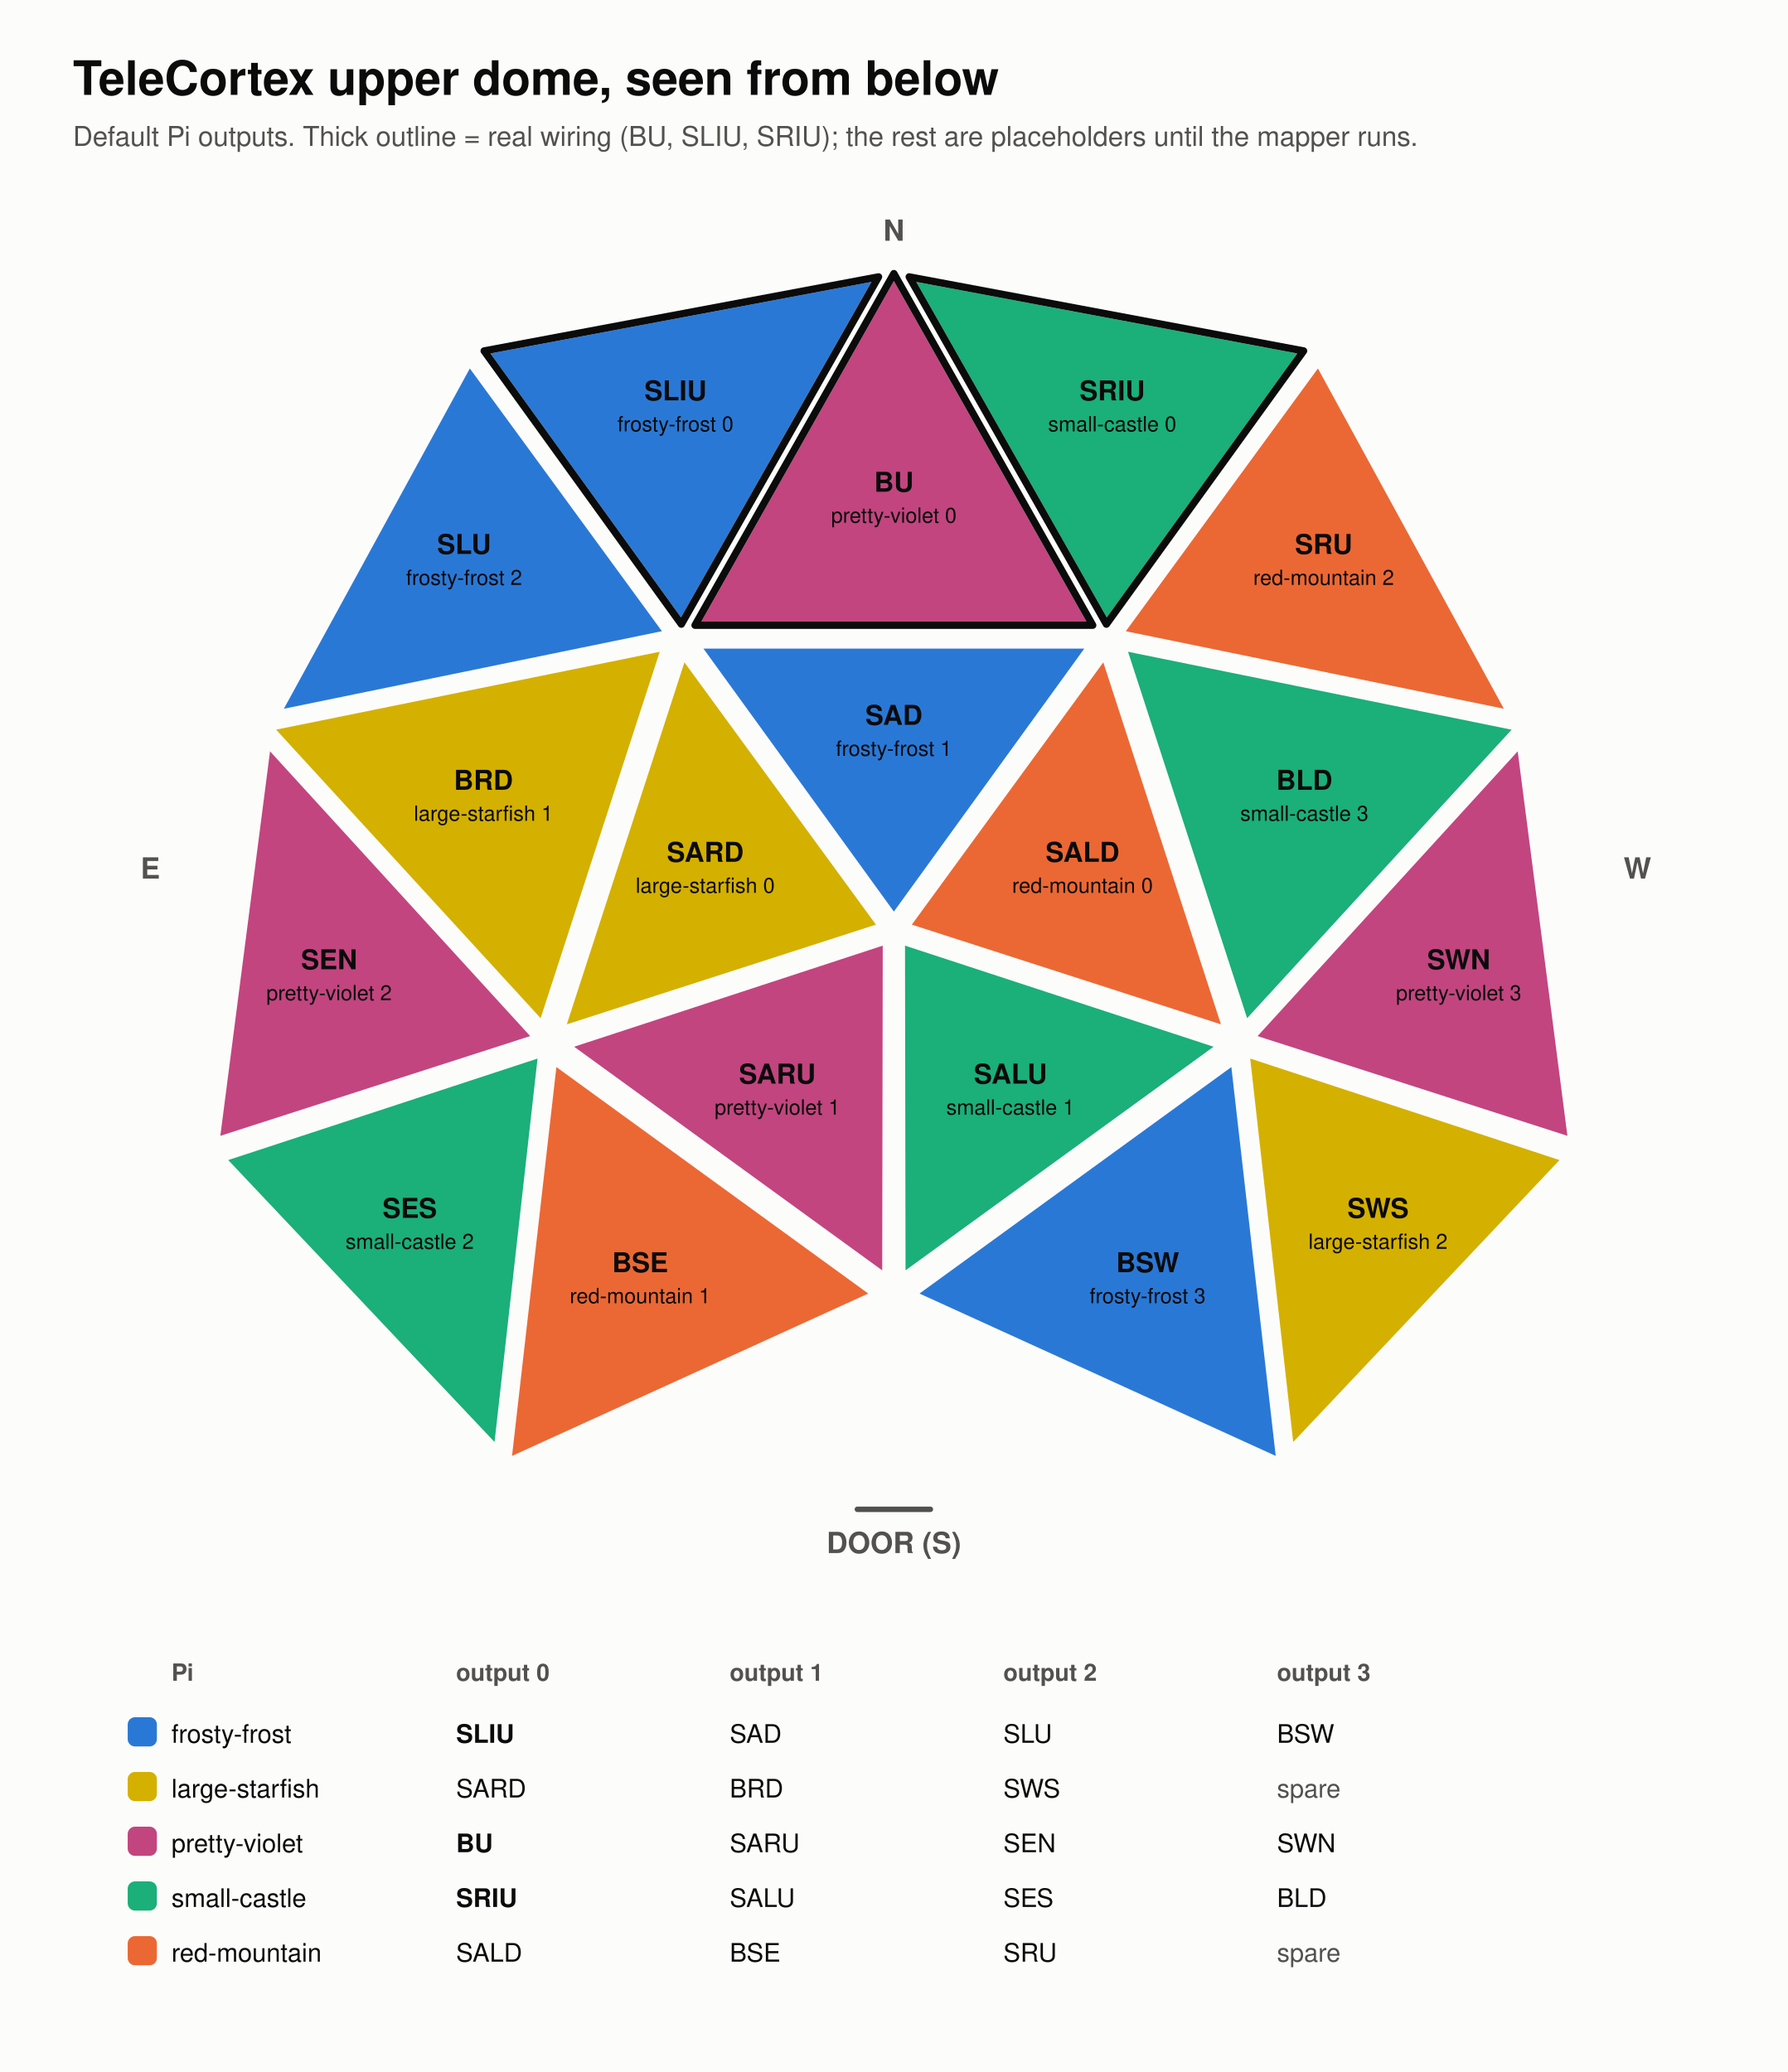
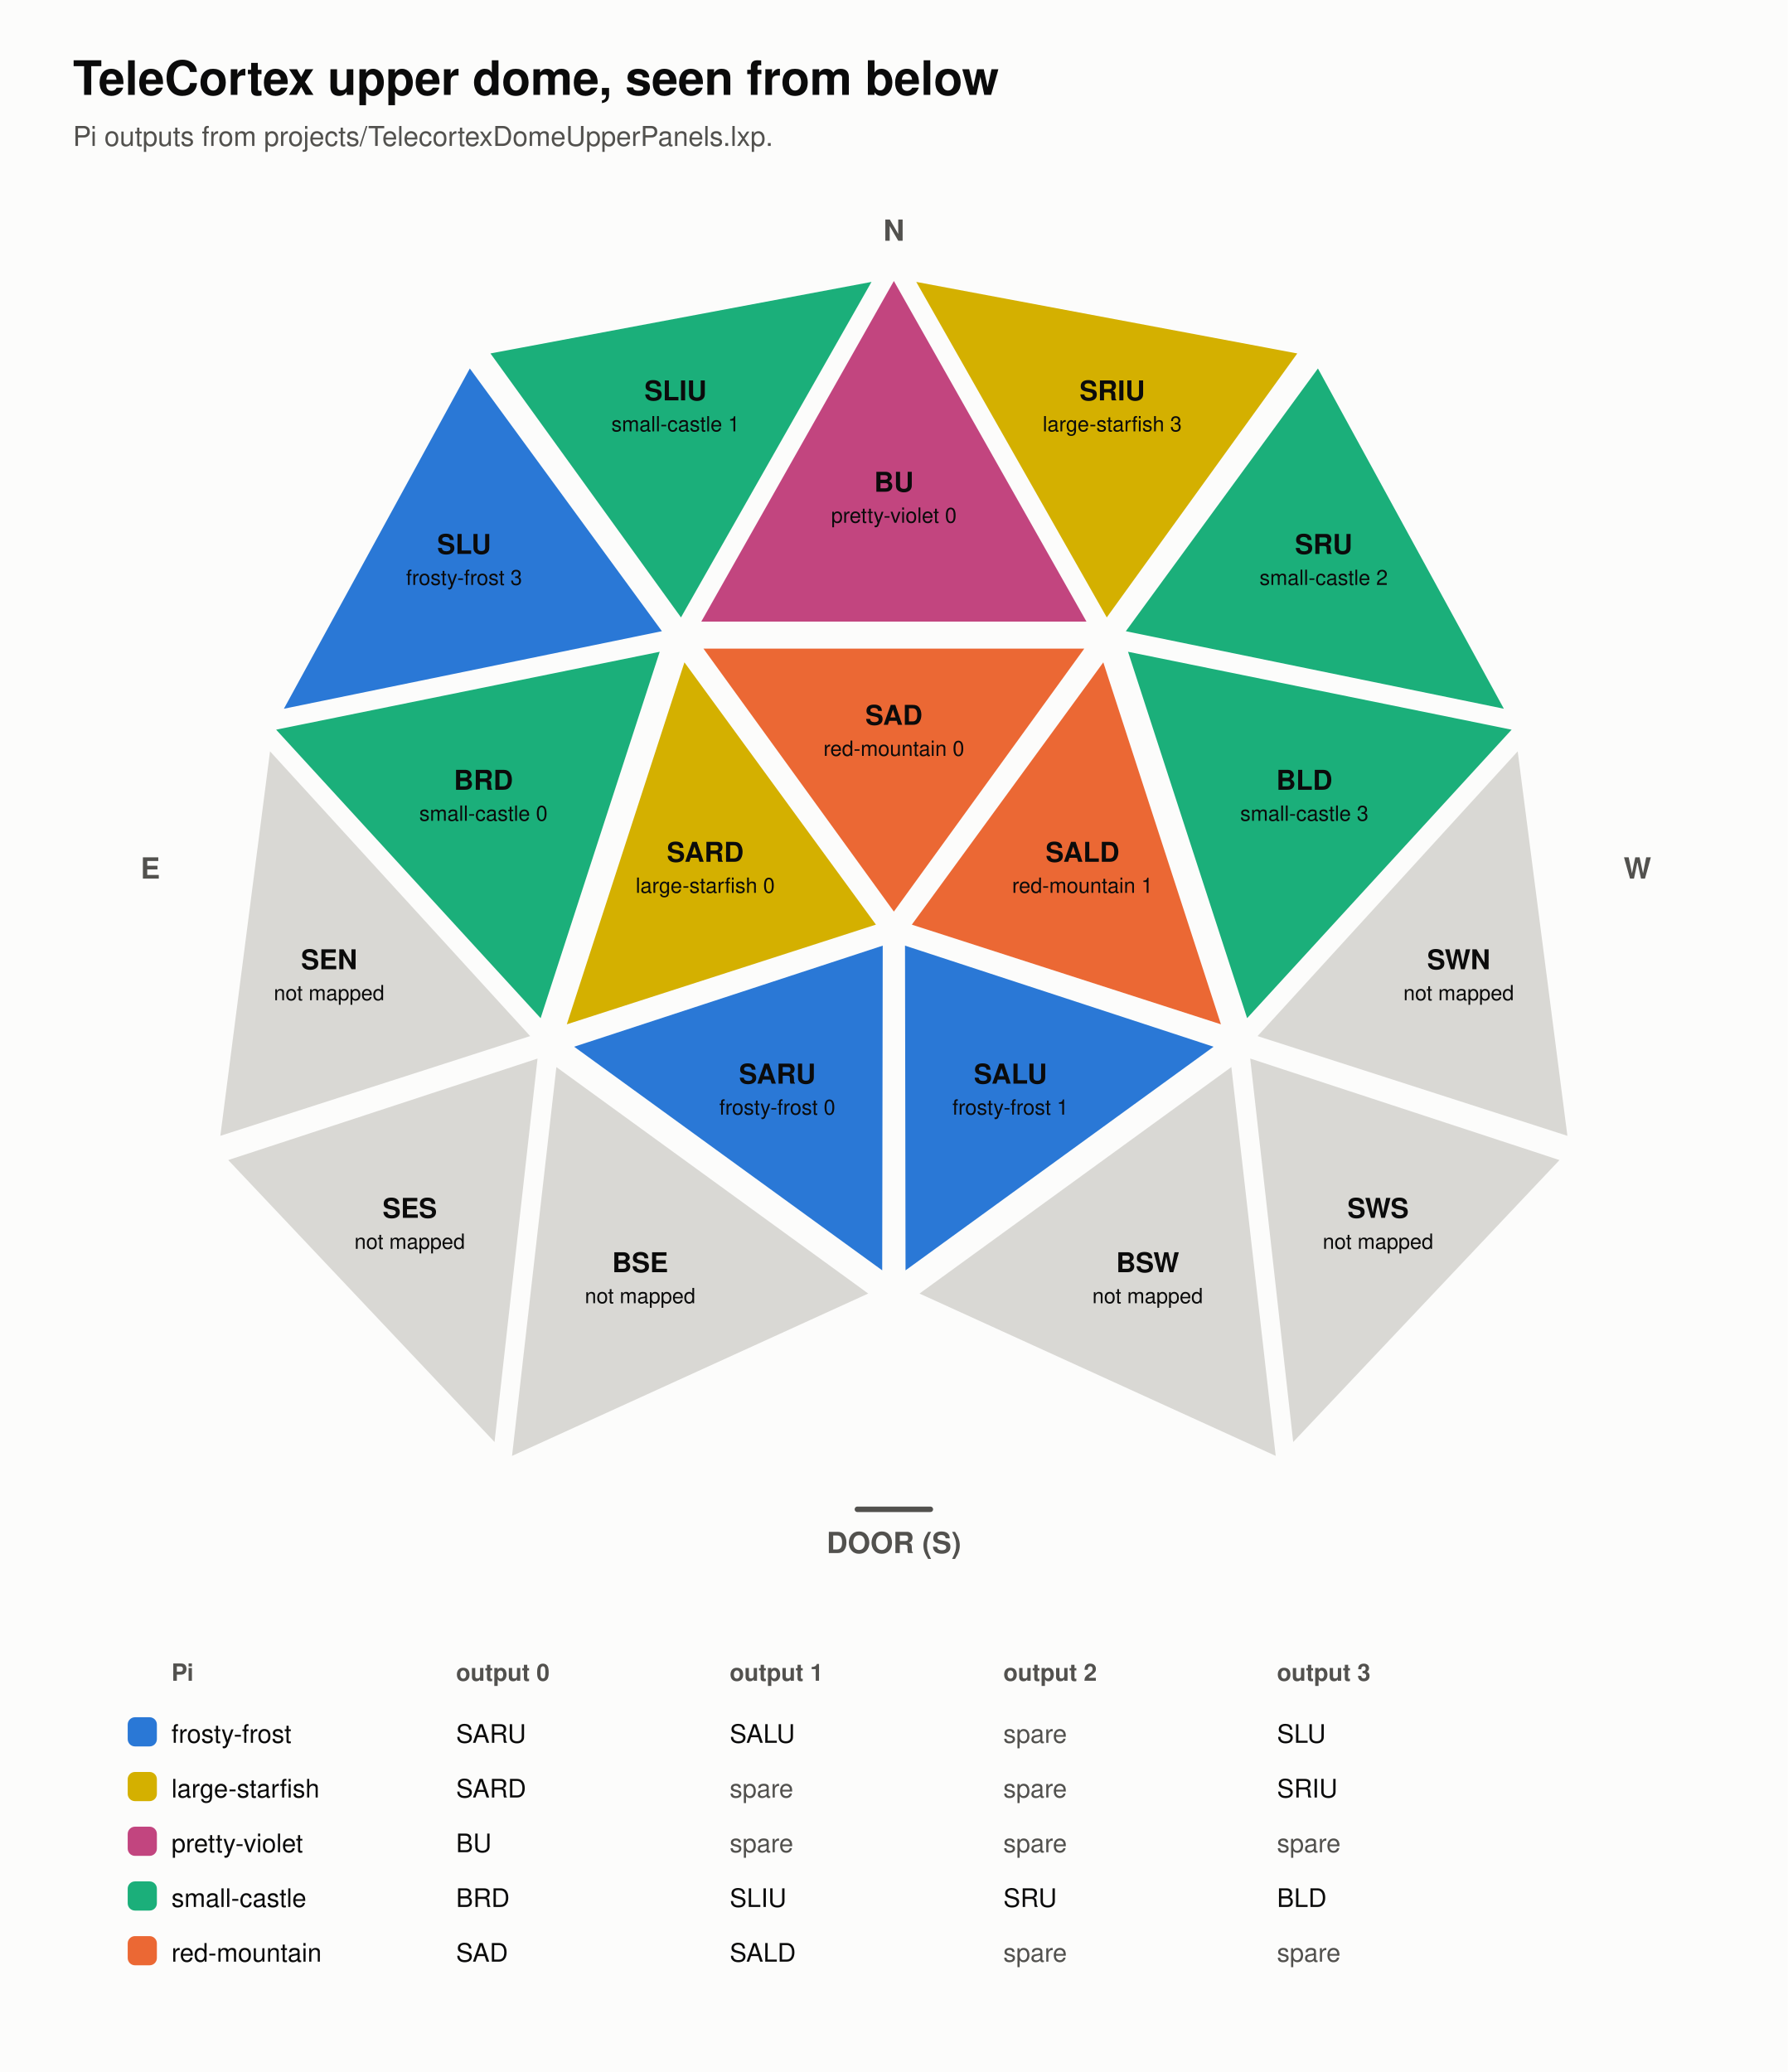
<svg xmlns="http://www.w3.org/2000/svg" viewBox="0 0 980 1136" width="980" height="1136" font-family="-apple-system, 'Segoe UI', Helvetica, Arial, sans-serif">
  <style>
    .title { font-size: 26px; font-weight: 700; fill: #0b0b0b; }
    .subtitle { font-size: 15px; fill: #52514e; }
    .panel { font-size: 15px; font-weight: 700; fill: #0b0b0b; text-anchor: middle; }
    .output { font-size: 11.5px; fill: #0b0b0b; text-anchor: middle; }
    .compass { font-size: 16px; font-weight: 700; fill: #52514e; text-anchor: middle; }
    .header { font-size: 13px; font-weight: 700; fill: #52514e; }
    .cell { font-size: 14px; fill: #0b0b0b; }
    .spare { fill: #52514e; }
  </style>
  <rect width="980" height="1136" fill="#fcfcfb" />
  <text x="40" y="52" class="title">TeleCortex upper dome, seen from below</text>
-   <text x="40" y="80" class="subtitle">Default Pi outputs. Thick outline = real wiring (BU, SLIU, SRIU); the rest are placeholders until the mapper runs.</text>
+   <text x="40" y="80" class="subtitle">Pi outputs from projects/TelecortexDomeUpperPanels.lxp.</text>
  <text x="490" y="132" class="compass">N</text>
  <text x="82.4" y="481.7" class="compass">E</text>
  <text x="897.6" y="481.7" class="compass">W</text>
  <path d="M 470.0 827.5 h 40" stroke="#52514e" stroke-width="3" stroke-linecap="round" />
  <text x="490.0" y="851.5" class="compass">DOOR (S)</text>
  <g>
-     <polygon points="490.0,503.2 381.7,353.6 598.3,353.6" fill="#2a78d6" stroke="#fcfcfb" stroke-width="4" stroke-linejoin="round" />
+     <polygon points="490.0,503.2 381.7,353.6 598.3,353.6" fill="#eb6834" stroke="#fcfcfb" stroke-width="4" stroke-linejoin="round" />
    <text x="490.0" y="397.4" class="panel">SAD</text>
-     <text x="490.0" y="414.4" class="output">frosty-frost 1</text>
+     <text x="490.0" y="414.4" class="output">red-mountain 0</text>
  </g>
  <g>
    <polygon points="483.4,508.0 307.6,564.7 374.5,358.8" fill="#d4b000" stroke="#fcfcfb" stroke-width="4" stroke-linejoin="round" />
    <text x="386.6" y="472.5" class="panel">SARD</text>
    <text x="386.6" y="489.5" class="output">large-starfish 0</text>
  </g>
  <g>
-     <polygon points="485.9,515.7 485.6,700.4 310.4,573.2" fill="#c2457f" stroke="#fcfcfb" stroke-width="4" stroke-linejoin="round" />
+     <polygon points="485.9,515.7 485.6,700.4 310.4,573.2" fill="#2a78d6" stroke="#fcfcfb" stroke-width="4" stroke-linejoin="round" />
    <text x="426.1" y="594.1" class="panel">SARU</text>
-     <text x="426.1" y="611.1" class="output">pretty-violet 1</text>
+     <text x="426.1" y="611.1" class="output">frosty-frost 0</text>
  </g>
  <g>
-     <polygon points="494.1,515.7 669.6,573.2 494.4,700.4" fill="#1baf7a" stroke="#fcfcfb" stroke-width="4" stroke-linejoin="round" />
+     <polygon points="494.1,515.7 669.6,573.2 494.4,700.4" fill="#2a78d6" stroke="#fcfcfb" stroke-width="4" stroke-linejoin="round" />
    <text x="553.9" y="594.1" class="panel">SALU</text>
-     <text x="553.9" y="611.1" class="output">small-castle 1</text>
+     <text x="553.9" y="611.1" class="output">frosty-frost 1</text>
  </g>
  <g>
    <polygon points="496.6,508.0 605.5,358.8 672.4,564.7" fill="#eb6834" stroke="#fcfcfb" stroke-width="4" stroke-linejoin="round" />
    <text x="593.4" y="472.5" class="panel">SALD</text>
-     <text x="593.4" y="489.5" class="output">red-mountain 0</text>
+     <text x="593.4" y="489.5" class="output">red-mountain 1</text>
  </g>
  <g>
    <polygon points="490.0,150.0 599.0,342.8 381.0,342.8" fill="#c2457f" stroke="#fcfcfb" stroke-width="4" stroke-linejoin="round" />
-     <polygon points="490.0,150.0 599.0,342.8 381.0,342.8" fill="none" stroke="#0b0b0b" stroke-width="4" stroke-linejoin="round" />
    <text x="490.0" y="269.6" class="panel">BU</text>
    <text x="490.0" y="286.6" class="output">pretty-violet 0</text>
  </g>
  <g>
-     <polygon points="265.4,192.4 481.6,151.8 373.5,342.2" fill="#2a78d6" stroke="#fcfcfb" stroke-width="4" stroke-linejoin="round" />
-     <polygon points="265.4,192.4 481.6,151.8 373.5,342.2" fill="none" stroke="#0b0b0b" stroke-width="4" stroke-linejoin="round" />
+     <polygon points="265.4,192.4 481.6,151.8 373.5,342.2" fill="#1baf7a" stroke="#fcfcfb" stroke-width="4" stroke-linejoin="round" />
    <text x="370.3" y="219.5" class="panel">SLIU</text>
-     <text x="370.3" y="236.5" class="output">frosty-frost 0</text>
+     <text x="370.3" y="236.5" class="output">small-castle 1</text>
  </g>
  <g>
    <polygon points="257.3,198.3 366.3,347.4 151.8,391.4" fill="#2a78d6" stroke="#fcfcfb" stroke-width="4" stroke-linejoin="round" />
    <text x="254.4" y="303.7" class="panel">SLU</text>
-     <text x="254.4" y="320.7" class="output">frosty-frost 2</text>
+     <text x="254.4" y="320.7" class="output">frosty-frost 3</text>
  </g>
  <g>
-     <polygon points="147.5,398.8 364.6,354.7 297.2,562.1" fill="#d4b000" stroke="#fcfcfb" stroke-width="4" stroke-linejoin="round" />
+     <polygon points="147.5,398.8 364.6,354.7 297.2,562.1" fill="#1baf7a" stroke="#fcfcfb" stroke-width="4" stroke-linejoin="round" />
    <text x="265.0" y="433.0" class="panel">BRD</text>
-     <text x="265.0" y="450.0" class="output">large-starfish 1</text>
+     <text x="265.0" y="450.0" class="output">small-castle 0</text>
  </g>
  <g>
-     <polygon points="118.4,625.6 146.6,407.4 294.2,569.0" fill="#c2457f" stroke="#fcfcfb" stroke-width="4" stroke-linejoin="round" />
+     <polygon points="118.4,625.6 146.6,407.4 294.2,569.0" fill="#d9d8d4" stroke="#fcfcfb" stroke-width="4" stroke-linejoin="round" />
    <text x="180.4" y="531.4" class="panel">SEN</text>
-     <text x="180.4" y="548.4" class="output">pretty-violet 2</text>
+     <text x="180.4" y="548.4" class="output">not mapped</text>
  </g>
  <g>
-     <polygon points="121.5,635.1 297.0,577.5 272.6,795.1" fill="#1baf7a" stroke="#fcfcfb" stroke-width="4" stroke-linejoin="round" />
+     <polygon points="121.5,635.1 297.0,577.5 272.6,795.1" fill="#d9d8d4" stroke="#fcfcfb" stroke-width="4" stroke-linejoin="round" />
    <text x="224.6" y="667.7" class="panel">SES</text>
-     <text x="224.6" y="684.7" class="output">small-castle 2</text>
+     <text x="224.6" y="684.7" class="output">not mapped</text>
  </g>
  <g>
-     <polygon points="278.3,801.5 303.4,581.4 479.9,709.6" fill="#eb6834" stroke="#fcfcfb" stroke-width="4" stroke-linejoin="round" />
+     <polygon points="278.3,801.5 303.4,581.4 479.9,709.6" fill="#d9d8d4" stroke="#fcfcfb" stroke-width="4" stroke-linejoin="round" />
    <text x="350.9" y="697.5" class="panel">BSE</text>
-     <text x="350.9" y="714.5" class="output">red-mountain 1</text>
+     <text x="350.9" y="714.5" class="output">not mapped</text>
  </g>
  <g>
-     <polygon points="701.7,801.5 500.1,709.6 676.6,581.4" fill="#2a78d6" stroke="#fcfcfb" stroke-width="4" stroke-linejoin="round" />
+     <polygon points="701.7,801.5 500.1,709.6 676.6,581.4" fill="#d9d8d4" stroke="#fcfcfb" stroke-width="4" stroke-linejoin="round" />
    <text x="629.1" y="697.5" class="panel">BSW</text>
-     <text x="629.1" y="714.5" class="output">frosty-frost 3</text>
+     <text x="629.1" y="714.5" class="output">not mapped</text>
  </g>
  <g>
-     <polygon points="858.5,635.1 707.4,795.1 683.0,577.5" fill="#d4b000" stroke="#fcfcfb" stroke-width="4" stroke-linejoin="round" />
+     <polygon points="858.5,635.1 707.4,795.1 683.0,577.5" fill="#d9d8d4" stroke="#fcfcfb" stroke-width="4" stroke-linejoin="round" />
    <text x="755.4" y="667.7" class="panel">SWS</text>
-     <text x="755.4" y="684.7" class="output">large-starfish 2</text>
+     <text x="755.4" y="684.7" class="output">not mapped</text>
  </g>
  <g>
-     <polygon points="861.6,625.6 685.8,569.0 833.4,407.4" fill="#c2457f" stroke="#fcfcfb" stroke-width="4" stroke-linejoin="round" />
+     <polygon points="861.6,625.6 685.8,569.0 833.4,407.4" fill="#d9d8d4" stroke="#fcfcfb" stroke-width="4" stroke-linejoin="round" />
    <text x="799.6" y="531.4" class="panel">SWN</text>
-     <text x="799.6" y="548.4" class="output">pretty-violet 3</text>
+     <text x="799.6" y="548.4" class="output">not mapped</text>
  </g>
  <g>
    <polygon points="832.5,398.8 682.8,562.1 615.4,354.7" fill="#1baf7a" stroke="#fcfcfb" stroke-width="4" stroke-linejoin="round" />
    <text x="715.0" y="433.0" class="panel">BLD</text>
    <text x="715.0" y="450.0" class="output">small-castle 3</text>
  </g>
  <g>
-     <polygon points="722.7,198.3 828.2,391.4 613.7,347.4" fill="#eb6834" stroke="#fcfcfb" stroke-width="4" stroke-linejoin="round" />
+     <polygon points="722.7,198.3 828.2,391.4 613.7,347.4" fill="#1baf7a" stroke="#fcfcfb" stroke-width="4" stroke-linejoin="round" />
    <text x="725.6" y="303.7" class="panel">SRU</text>
-     <text x="725.6" y="320.7" class="output">red-mountain 2</text>
+     <text x="725.6" y="320.7" class="output">small-castle 2</text>
  </g>
  <g>
-     <polygon points="714.6,192.4 606.5,342.2 498.4,151.8" fill="#1baf7a" stroke="#fcfcfb" stroke-width="4" stroke-linejoin="round" />
-     <polygon points="714.6,192.4 606.5,342.2 498.4,151.8" fill="none" stroke="#0b0b0b" stroke-width="4" stroke-linejoin="round" />
+     <polygon points="714.6,192.4 606.5,342.2 498.4,151.8" fill="#d4b000" stroke="#fcfcfb" stroke-width="4" stroke-linejoin="round" />
    <text x="609.7" y="219.5" class="panel">SRIU</text>
-     <text x="609.7" y="236.5" class="output">small-castle 0</text>
+     <text x="609.7" y="236.5" class="output">large-starfish 3</text>
  </g>
  <text x="94" y="921.5" class="header">Pi</text>
  <text x="250" y="921.5" class="header">output 0</text>
  <text x="400" y="921.5" class="header">output 1</text>
  <text x="550" y="921.5" class="header">output 2</text>
  <text x="700" y="921.5" class="header">output 3</text>
  <rect x="70" y="941.5" width="16" height="16" rx="4" fill="#2a78d6" />
  <text x="94" y="955.5" class="cell">frosty-frost</text>
-   <text x="250" y="955.5" class="cell" font-weight="700">SLIU</text>
-   <text x="400" y="955.5" class="cell">SAD</text>
-   <text x="550" y="955.5" class="cell">SLU</text>
-   <text x="700" y="955.5" class="cell">BSW</text>
+   <text x="250" y="955.5" class="cell">SARU</text>
+   <text x="400" y="955.5" class="cell">SALU</text>
+   <text x="550" y="955.5" class="cell spare">spare</text>
+   <text x="700" y="955.5" class="cell">SLU</text>
  <rect x="70" y="971.5" width="16" height="16" rx="4" fill="#d4b000" />
  <text x="94" y="985.5" class="cell">large-starfish</text>
  <text x="250" y="985.5" class="cell">SARD</text>
-   <text x="400" y="985.5" class="cell">BRD</text>
-   <text x="550" y="985.5" class="cell">SWS</text>
-   <text x="700" y="985.5" class="cell spare">spare</text>
+   <text x="400" y="985.5" class="cell spare">spare</text>
+   <text x="550" y="985.5" class="cell spare">spare</text>
+   <text x="700" y="985.5" class="cell">SRIU</text>
  <rect x="70" y="1001.5" width="16" height="16" rx="4" fill="#c2457f" />
  <text x="94" y="1015.5" class="cell">pretty-violet</text>
-   <text x="250" y="1015.5" class="cell" font-weight="700">BU</text>
-   <text x="400" y="1015.5" class="cell">SARU</text>
-   <text x="550" y="1015.5" class="cell">SEN</text>
-   <text x="700" y="1015.5" class="cell">SWN</text>
+   <text x="250" y="1015.5" class="cell">BU</text>
+   <text x="400" y="1015.5" class="cell spare">spare</text>
+   <text x="550" y="1015.5" class="cell spare">spare</text>
+   <text x="700" y="1015.5" class="cell spare">spare</text>
  <rect x="70" y="1031.5" width="16" height="16" rx="4" fill="#1baf7a" />
  <text x="94" y="1045.5" class="cell">small-castle</text>
-   <text x="250" y="1045.5" class="cell" font-weight="700">SRIU</text>
-   <text x="400" y="1045.5" class="cell">SALU</text>
-   <text x="550" y="1045.5" class="cell">SES</text>
+   <text x="250" y="1045.5" class="cell">BRD</text>
+   <text x="400" y="1045.5" class="cell">SLIU</text>
+   <text x="550" y="1045.5" class="cell">SRU</text>
  <text x="700" y="1045.5" class="cell">BLD</text>
  <rect x="70" y="1061.5" width="16" height="16" rx="4" fill="#eb6834" />
  <text x="94" y="1075.5" class="cell">red-mountain</text>
-   <text x="250" y="1075.5" class="cell">SALD</text>
-   <text x="400" y="1075.5" class="cell">BSE</text>
-   <text x="550" y="1075.5" class="cell">SRU</text>
+   <text x="250" y="1075.5" class="cell">SAD</text>
+   <text x="400" y="1075.5" class="cell">SALD</text>
+   <text x="550" y="1075.5" class="cell spare">spare</text>
  <text x="700" y="1075.5" class="cell spare">spare</text>
</svg>
